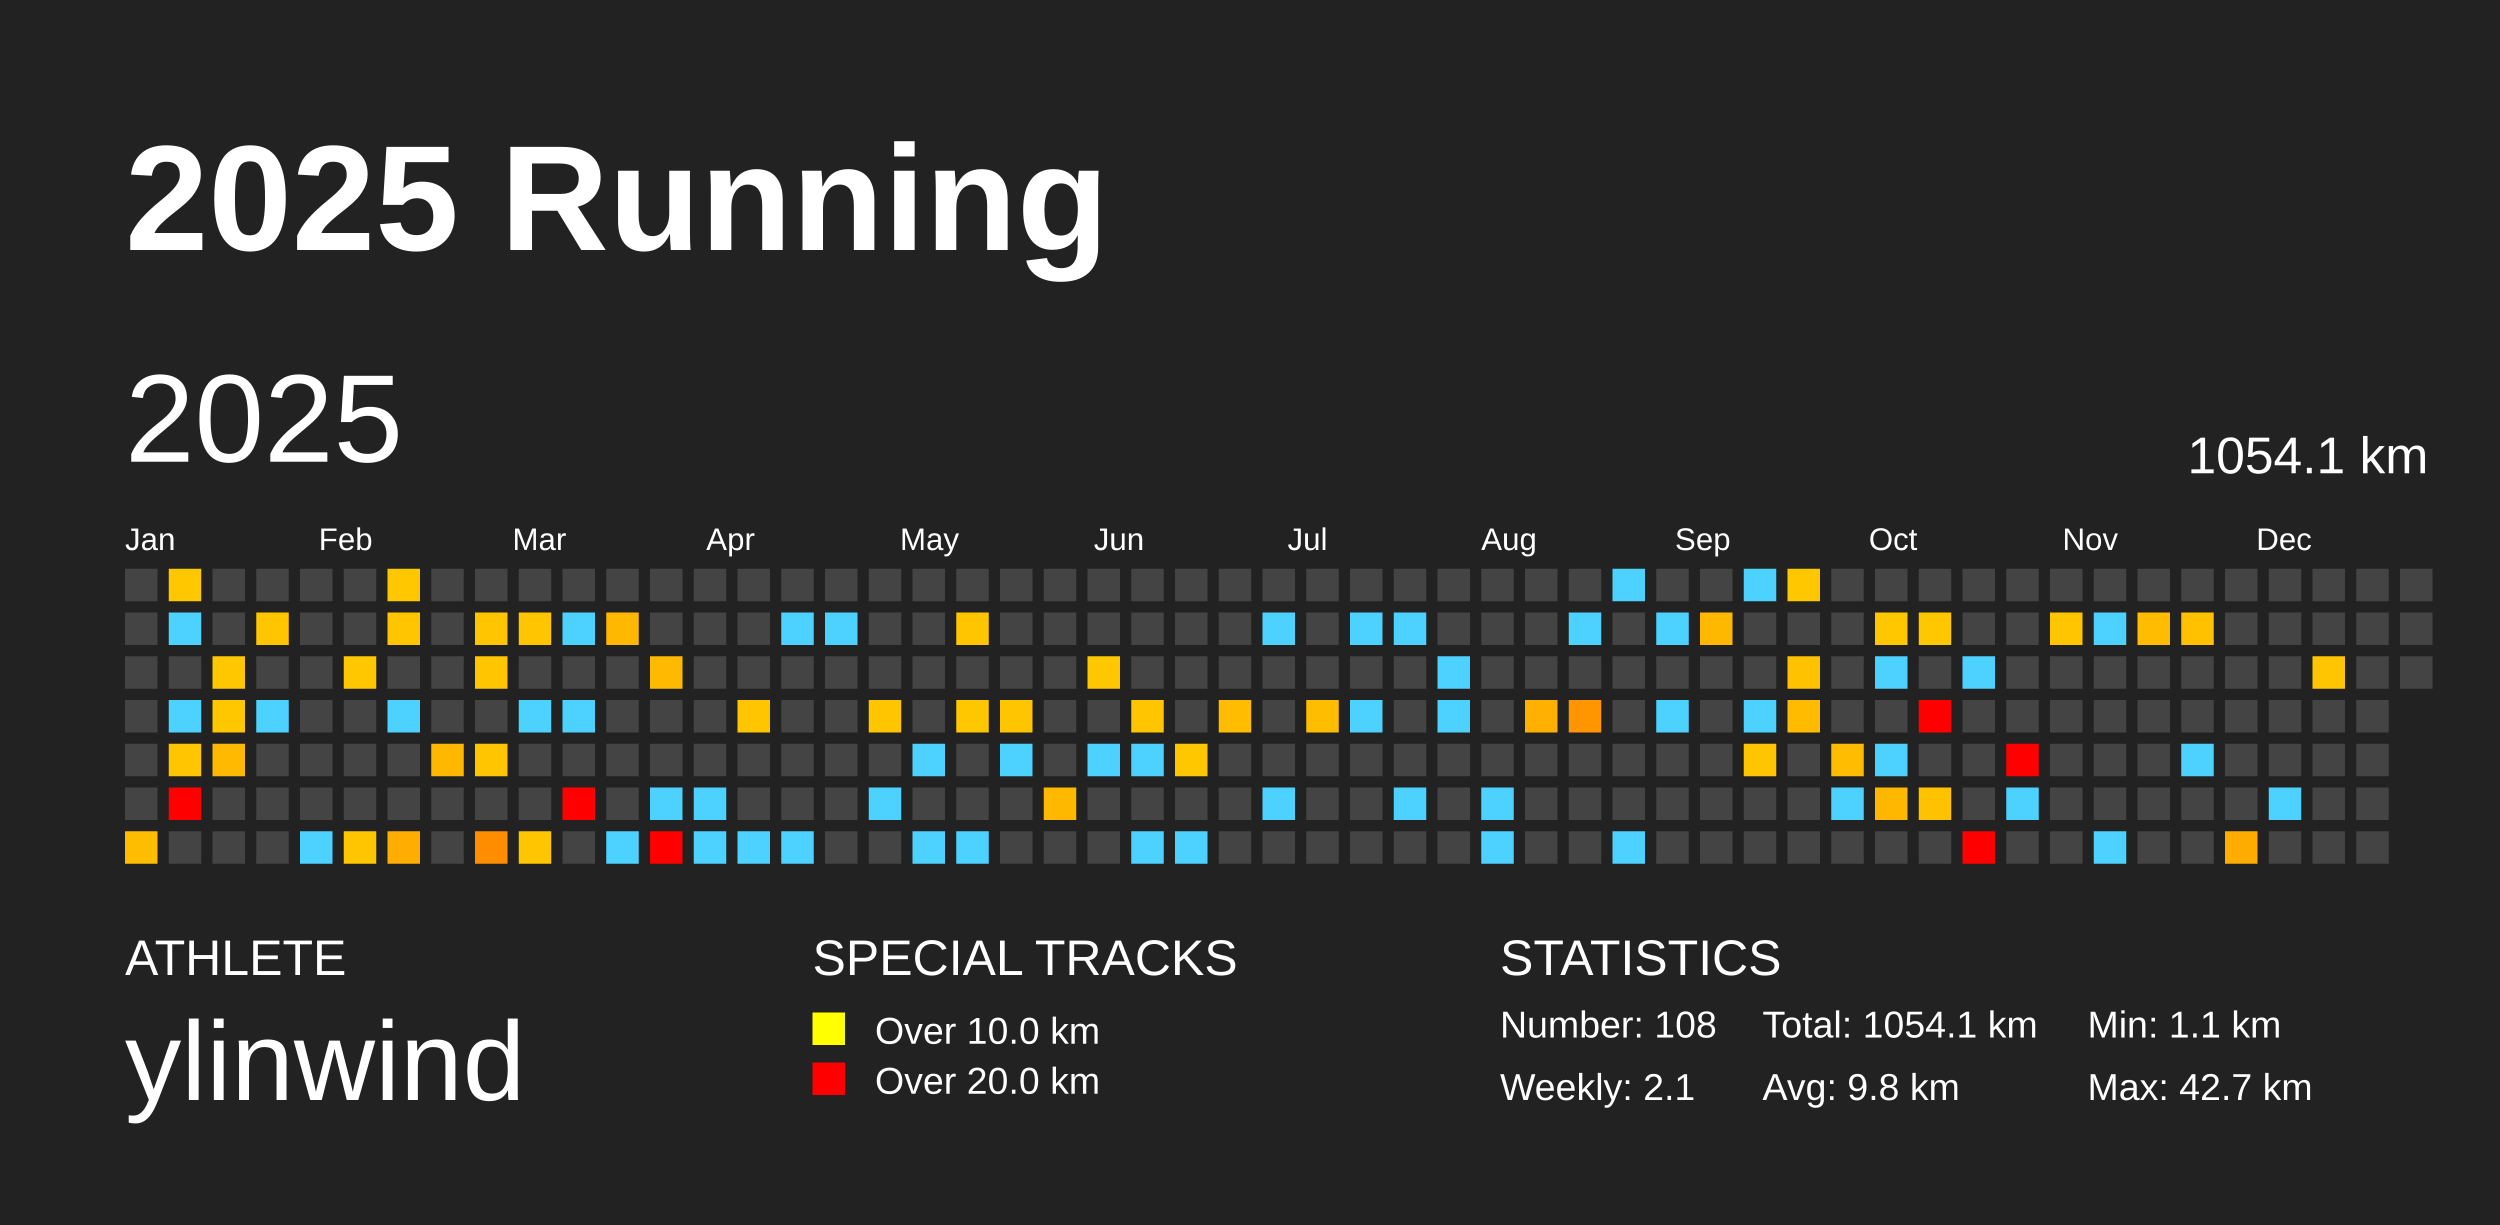
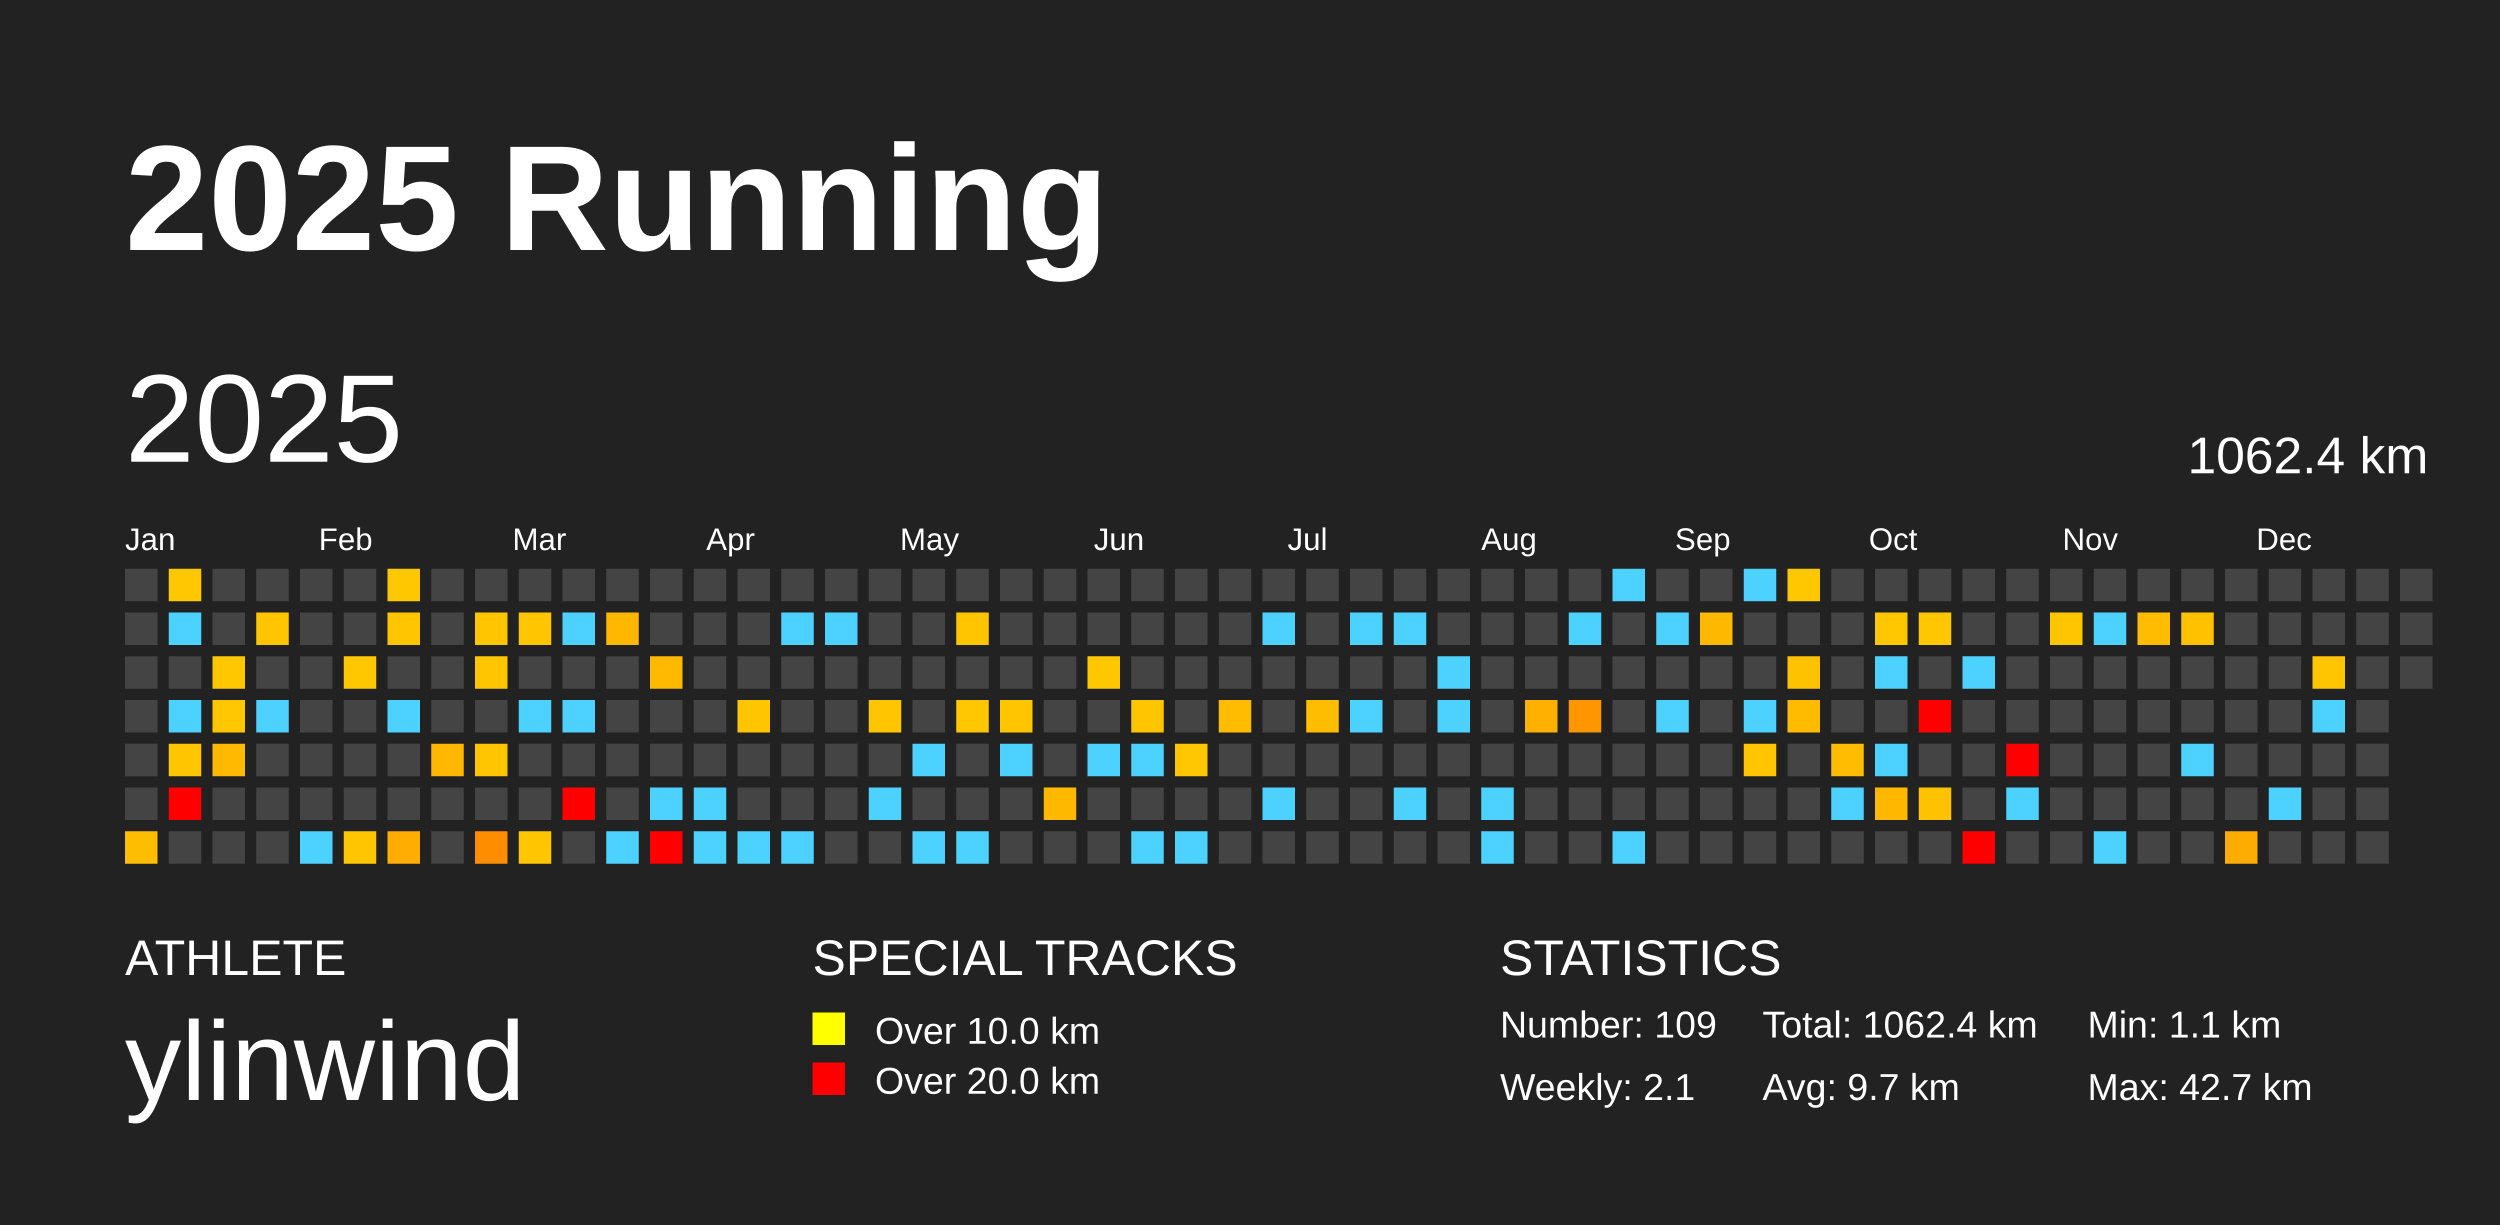
<svg xmlns="http://www.w3.org/2000/svg" baseProfile="full" height="98mm" version="1.1" viewBox="0,0,200,98" width="200mm">
  <defs />
  <rect fill="#222222" height="98" width="200" x="0" y="0" />
  <text fill="#FFFFFF" style="font-size:12px; font-family:Arial; font-weight:bold;" x="10" y="20">2025 Running</text>
  <text fill="#FFFFFF" style="font-size:4px; font-family:Arial" x="10" y="78">ATHLETE</text>
  <text fill="#FFFFFF" style="font-size:9px; font-family:Arial" x="10" y="88">ylinwind</text>
  <text fill="#FFFFFF" style="font-size:4px; font-family:Arial" x="65" y="78">SPECIAL TRACKS</text>
  <rect fill="yellow" height="2.6" width="2.6" x="65" y="81" />
  <text fill="#FFFFFF" style="font-size:3px; font-family:Arial" x="70" y="83.5">Over 10.0 km</text>
  <rect fill="red" height="2.6" width="2.6" x="65" y="85" />
  <text fill="#FFFFFF" style="font-size:3px; font-family:Arial" x="70" y="87.5">Over 20.0 km</text>
  <text fill="#FFFFFF" style="font-size:4px; font-family:Arial" x="120" y="78">STATISTICS</text>
-   <text fill="#FFFFFF" style="font-size:3px; font-family:Arial" x="120" y="83">Number: 108</text>
+   <text fill="#FFFFFF" style="font-size:3px; font-family:Arial" x="120" y="83">Number: 109</text>
  <text fill="#FFFFFF" style="font-size:3px; font-family:Arial" x="120" y="88">Weekly: 2.1</text>
-   <text fill="#FFFFFF" style="font-size:3px; font-family:Arial" x="141" y="83">Total: 1054.1 km</text>
-   <text fill="#FFFFFF" style="font-size:3px; font-family:Arial" x="141" y="88">Avg: 9.8 km</text>
+   <text fill="#FFFFFF" style="font-size:3px; font-family:Arial" x="141" y="83">Total: 1062.4 km</text>
+   <text fill="#FFFFFF" style="font-size:3px; font-family:Arial" x="141" y="88">Avg: 9.7 km</text>
  <text fill="#FFFFFF" style="font-size:3px; font-family:Arial" x="167" y="83">Min: 1.1 km</text>
  <text fill="#FFFFFF" style="font-size:3px; font-family:Arial" x="167" y="88">Max: 42.7 km</text>
  <text dominant-baseline="hanging" fill="#FFFFFF" style="font-size:10.0px; font-family:Arial;" x="10" y="30">2025</text>
-   <text dominant-baseline="hanging" fill="#FFFFFF" style="font-size:4.125px; font-family:Arial;" x="175" y="35">1054.1 km</text>
+   <text dominant-baseline="hanging" fill="#FFFFFF" style="font-size:4.125px; font-family:Arial;" x="175" y="35">1062.4 km</text>
  <text fill="#FFFFFF" style="font-size:2.5px; font-family:Arial" x="10.0" y="44">Jan</text>
  <text fill="#FFFFFF" style="font-size:2.5px; font-family:Arial" x="25.5" y="44">Feb</text>
  <text fill="#FFFFFF" style="font-size:2.5px; font-family:Arial" x="41.0" y="44">Mar</text>
  <text fill="#FFFFFF" style="font-size:2.5px; font-family:Arial" x="56.5" y="44">Apr</text>
  <text fill="#FFFFFF" style="font-size:2.5px; font-family:Arial" x="72.0" y="44">May</text>
  <text fill="#FFFFFF" style="font-size:2.5px; font-family:Arial" x="87.5" y="44">Jun</text>
  <text fill="#FFFFFF" style="font-size:2.5px; font-family:Arial" x="103.0" y="44">Jul</text>
  <text fill="#FFFFFF" style="font-size:2.5px; font-family:Arial" x="118.5" y="44">Aug</text>
  <text fill="#FFFFFF" style="font-size:2.5px; font-family:Arial" x="134.0" y="44">Sep</text>
  <text fill="#FFFFFF" style="font-size:2.5px; font-family:Arial" x="149.5" y="44">Oct</text>
  <text fill="#FFFFFF" style="font-size:2.5px; font-family:Arial" x="165.0" y="44">Nov</text>
  <text fill="#FFFFFF" style="font-size:2.5px; font-family:Arial" x="180.5" y="44">Dec</text>
  <rect fill="#444444" height="2.6" width="2.6" x="10.0" y="45.5" />
  <rect fill="#444444" height="2.6" width="2.6" x="10.0" y="49.0" />
  <rect fill="#444444" height="2.6" width="2.6" x="10.0" y="52.5" />
  <rect fill="#444444" height="2.6" width="2.6" x="10.0" y="56.0" />
  <rect fill="#444444" height="2.6" width="2.6" x="10.0" y="59.5" />
  <rect fill="#444444" height="2.6" width="2.6" x="10.0" y="63.0" />
  <rect fill="#ffbd00" height="2.6" width="2.6" x="10.0" y="66.5" />
  <rect fill="#ffc700" height="2.6" width="2.6" x="13.5" y="45.5" />
  <rect fill="#4dd2ff" height="2.6" width="2.6" x="13.5" y="49.0" />
  <rect fill="#444444" height="2.6" width="2.6" x="13.5" y="52.5" />
  <rect fill="#4dd2ff" height="2.6" width="2.6" x="13.5" y="56.0" />
  <rect fill="#ffc600" height="2.6" width="2.6" x="13.5" y="59.5" />
  <rect fill="red" height="2.6" width="2.6" x="13.5" y="63.0" />
  <rect fill="#444444" height="2.6" width="2.6" x="13.5" y="66.5" />
  <rect fill="#444444" height="2.6" width="2.6" x="17.0" y="45.5" />
  <rect fill="#444444" height="2.6" width="2.6" x="17.0" y="49.0" />
  <rect fill="#ffc700" height="2.6" width="2.6" x="17.0" y="52.5" />
  <rect fill="#ffc700" height="2.6" width="2.6" x="17.0" y="56.0" />
  <rect fill="#ffba00" height="2.6" width="2.6" x="17.0" y="59.5" />
  <rect fill="#444444" height="2.6" width="2.6" x="17.0" y="63.0" />
  <rect fill="#444444" height="2.6" width="2.6" x="17.0" y="66.5" />
  <rect fill="#444444" height="2.6" width="2.6" x="20.5" y="45.5" />
  <rect fill="#ffc600" height="2.6" width="2.6" x="20.5" y="49.0" />
  <rect fill="#444444" height="2.6" width="2.6" x="20.5" y="52.5" />
  <rect fill="#4dd2ff" height="2.6" width="2.6" x="20.5" y="56.0" />
  <rect fill="#444444" height="2.6" width="2.6" x="20.5" y="59.5" />
  <rect fill="#444444" height="2.6" width="2.6" x="20.5" y="63.0" />
  <rect fill="#444444" height="2.6" width="2.6" x="20.5" y="66.5" />
  <rect fill="#444444" height="2.6" width="2.6" x="24.0" y="45.5" />
  <rect fill="#444444" height="2.6" width="2.6" x="24.0" y="49.0" />
  <rect fill="#444444" height="2.6" width="2.6" x="24.0" y="52.5" />
  <rect fill="#444444" height="2.6" width="2.6" x="24.0" y="56.0" />
  <rect fill="#444444" height="2.6" width="2.6" x="24.0" y="59.5" />
  <rect fill="#444444" height="2.6" width="2.6" x="24.0" y="63.0" />
  <rect fill="#4dd2ff" height="2.6" width="2.6" x="24.0" y="66.5" />
  <rect fill="#444444" height="2.6" width="2.6" x="27.5" y="45.5" />
  <rect fill="#444444" height="2.6" width="2.6" x="27.5" y="49.0" />
  <rect fill="#ffc700" height="2.6" width="2.6" x="27.5" y="52.5" />
  <rect fill="#444444" height="2.6" width="2.6" x="27.5" y="56.0" />
  <rect fill="#444444" height="2.6" width="2.6" x="27.5" y="59.5" />
  <rect fill="#444444" height="2.6" width="2.6" x="27.5" y="63.0" />
  <rect fill="#ffc600" height="2.6" width="2.6" x="27.5" y="66.5" />
  <rect fill="#ffc700" height="2.6" width="2.6" x="31.0" y="45.5" />
  <rect fill="#ffc600" height="2.6" width="2.6" x="31.0" y="49.0" />
  <rect fill="#444444" height="2.6" width="2.6" x="31.0" y="52.5" />
  <rect fill="#4dd2ff" height="2.6" width="2.6" x="31.0" y="56.0" />
  <rect fill="#444444" height="2.6" width="2.6" x="31.0" y="59.5" />
  <rect fill="#444444" height="2.6" width="2.6" x="31.0" y="63.0" />
  <rect fill="#ffad00" height="2.6" width="2.6" x="31.0" y="66.5" />
  <rect fill="#444444" height="2.6" width="2.6" x="34.5" y="45.5" />
  <rect fill="#444444" height="2.6" width="2.6" x="34.5" y="49.0" />
  <rect fill="#444444" height="2.6" width="2.6" x="34.5" y="52.5" />
  <rect fill="#444444" height="2.6" width="2.6" x="34.5" y="56.0" />
  <rect fill="#ffb700" height="2.6" width="2.6" x="34.5" y="59.5" />
  <rect fill="#444444" height="2.6" width="2.6" x="34.5" y="63.0" />
  <rect fill="#444444" height="2.6" width="2.6" x="34.5" y="66.5" />
  <rect fill="#444444" height="2.6" width="2.6" x="38.0" y="45.5" />
  <rect fill="#ffc500" height="2.6" width="2.6" x="38.0" y="49.0" />
  <rect fill="#ffc600" height="2.6" width="2.6" x="38.0" y="52.5" />
  <rect fill="#444444" height="2.6" width="2.6" x="38.0" y="56.0" />
  <rect fill="#ffc600" height="2.6" width="2.6" x="38.0" y="59.5" />
  <rect fill="#444444" height="2.6" width="2.6" x="38.0" y="63.0" />
  <rect fill="#ff8d00" height="2.6" width="2.6" x="38.0" y="66.5" />
  <rect fill="#444444" height="2.6" width="2.6" x="41.5" y="45.5" />
  <rect fill="#ffc600" height="2.6" width="2.6" x="41.5" y="49.0" />
  <rect fill="#444444" height="2.6" width="2.6" x="41.5" y="52.5" />
  <rect fill="#4dd2ff" height="2.6" width="2.6" x="41.5" y="56.0" />
  <rect fill="#444444" height="2.6" width="2.6" x="41.5" y="59.5" />
  <rect fill="#444444" height="2.6" width="2.6" x="41.5" y="63.0" />
  <rect fill="#ffc600" height="2.6" width="2.6" x="41.5" y="66.5" />
  <rect fill="#444444" height="2.6" width="2.6" x="45.0" y="45.5" />
  <rect fill="#4dd2ff" height="2.6" width="2.6" x="45.0" y="49.0" />
  <rect fill="#444444" height="2.6" width="2.6" x="45.0" y="52.5" />
  <rect fill="#4dd2ff" height="2.6" width="2.6" x="45.0" y="56.0" />
  <rect fill="#444444" height="2.6" width="2.6" x="45.0" y="59.5" />
  <rect fill="red" height="2.6" width="2.6" x="45.0" y="63.0" />
  <rect fill="#444444" height="2.6" width="2.6" x="45.0" y="66.5" />
  <rect fill="#444444" height="2.6" width="2.6" x="48.5" y="45.5" />
  <rect fill="#ffb700" height="2.6" width="2.6" x="48.5" y="49.0" />
  <rect fill="#444444" height="2.6" width="2.6" x="48.5" y="52.5" />
  <rect fill="#444444" height="2.6" width="2.6" x="48.5" y="56.0" />
  <rect fill="#444444" height="2.6" width="2.6" x="48.5" y="59.5" />
  <rect fill="#444444" height="2.6" width="2.6" x="48.5" y="63.0" />
  <rect fill="#4dd2ff" height="2.6" width="2.6" x="48.5" y="66.5" />
  <rect fill="#444444" height="2.6" width="2.6" x="52.0" y="45.5" />
  <rect fill="#444444" height="2.6" width="2.6" x="52.0" y="49.0" />
  <rect fill="#ffb900" height="2.6" width="2.6" x="52.0" y="52.5" />
  <rect fill="#444444" height="2.6" width="2.6" x="52.0" y="56.0" />
  <rect fill="#444444" height="2.6" width="2.6" x="52.0" y="59.5" />
  <rect fill="#4dd2ff" height="2.6" width="2.6" x="52.0" y="63.0" />
  <rect fill="red" height="2.6" width="2.6" x="52.0" y="66.5" />
  <rect fill="#444444" height="2.6" width="2.6" x="55.5" y="45.5" />
  <rect fill="#444444" height="2.6" width="2.6" x="55.5" y="49.0" />
  <rect fill="#444444" height="2.6" width="2.6" x="55.5" y="52.5" />
  <rect fill="#444444" height="2.6" width="2.6" x="55.5" y="56.0" />
  <rect fill="#444444" height="2.6" width="2.6" x="55.5" y="59.5" />
  <rect fill="#4dd2ff" height="2.6" width="2.6" x="55.5" y="63.0" />
  <rect fill="#4dd2ff" height="2.6" width="2.6" x="55.5" y="66.5" />
  <rect fill="#444444" height="2.6" width="2.6" x="59.0" y="45.5" />
  <rect fill="#444444" height="2.6" width="2.6" x="59.0" y="49.0" />
  <rect fill="#444444" height="2.6" width="2.6" x="59.0" y="52.5" />
  <rect fill="#ffc600" height="2.6" width="2.6" x="59.0" y="56.0" />
  <rect fill="#444444" height="2.6" width="2.6" x="59.0" y="59.5" />
  <rect fill="#444444" height="2.6" width="2.6" x="59.0" y="63.0" />
  <rect fill="#4dd2ff" height="2.6" width="2.6" x="59.0" y="66.5" />
  <rect fill="#444444" height="2.6" width="2.6" x="62.5" y="45.5" />
  <rect fill="#4dd2ff" height="2.6" width="2.6" x="62.5" y="49.0" />
  <rect fill="#444444" height="2.6" width="2.6" x="62.5" y="52.5" />
  <rect fill="#444444" height="2.6" width="2.6" x="62.5" y="56.0" />
  <rect fill="#444444" height="2.6" width="2.6" x="62.5" y="59.5" />
  <rect fill="#444444" height="2.6" width="2.6" x="62.5" y="63.0" />
  <rect fill="#4dd2ff" height="2.6" width="2.6" x="62.5" y="66.5" />
  <rect fill="#444444" height="2.6" width="2.6" x="66.0" y="45.5" />
  <rect fill="#4dd2ff" height="2.6" width="2.6" x="66.0" y="49.0" />
  <rect fill="#444444" height="2.6" width="2.6" x="66.0" y="52.5" />
  <rect fill="#444444" height="2.6" width="2.6" x="66.0" y="56.0" />
  <rect fill="#444444" height="2.6" width="2.6" x="66.0" y="59.5" />
  <rect fill="#444444" height="2.6" width="2.6" x="66.0" y="63.0" />
  <rect fill="#444444" height="2.6" width="2.6" x="66.0" y="66.5" />
  <rect fill="#444444" height="2.6" width="2.6" x="69.5" y="45.5" />
  <rect fill="#444444" height="2.6" width="2.6" x="69.5" y="49.0" />
  <rect fill="#444444" height="2.6" width="2.6" x="69.5" y="52.5" />
  <rect fill="#ffc600" height="2.6" width="2.6" x="69.5" y="56.0" />
  <rect fill="#444444" height="2.6" width="2.6" x="69.5" y="59.5" />
  <rect fill="#4dd2ff" height="2.6" width="2.6" x="69.5" y="63.0" />
  <rect fill="#444444" height="2.6" width="2.6" x="69.5" y="66.5" />
  <rect fill="#444444" height="2.6" width="2.6" x="73.0" y="45.5" />
  <rect fill="#444444" height="2.6" width="2.6" x="73.0" y="49.0" />
  <rect fill="#444444" height="2.6" width="2.6" x="73.0" y="52.5" />
  <rect fill="#444444" height="2.6" width="2.6" x="73.0" y="56.0" />
  <rect fill="#4dd2ff" height="2.6" width="2.6" x="73.0" y="59.5" />
  <rect fill="#444444" height="2.6" width="2.6" x="73.0" y="63.0" />
  <rect fill="#4dd2ff" height="2.6" width="2.6" x="73.0" y="66.5" />
  <rect fill="#444444" height="2.6" width="2.6" x="76.5" y="45.5" />
  <rect fill="#ffc600" height="2.6" width="2.6" x="76.5" y="49.0" />
  <rect fill="#444444" height="2.6" width="2.6" x="76.5" y="52.5" />
  <rect fill="#ffc700" height="2.6" width="2.6" x="76.5" y="56.0" />
  <rect fill="#444444" height="2.6" width="2.6" x="76.5" y="59.5" />
  <rect fill="#444444" height="2.6" width="2.6" x="76.5" y="63.0" />
  <rect fill="#4dd2ff" height="2.6" width="2.6" x="76.5" y="66.5" />
  <rect fill="#444444" height="2.6" width="2.6" x="80.0" y="45.5" />
  <rect fill="#444444" height="2.6" width="2.6" x="80.0" y="49.0" />
  <rect fill="#444444" height="2.6" width="2.6" x="80.0" y="52.5" />
  <rect fill="#ffc600" height="2.6" width="2.6" x="80.0" y="56.0" />
  <rect fill="#4dd2ff" height="2.6" width="2.6" x="80.0" y="59.5" />
  <rect fill="#444444" height="2.6" width="2.6" x="80.0" y="63.0" />
  <rect fill="#444444" height="2.6" width="2.6" x="80.0" y="66.5" />
  <rect fill="#444444" height="2.6" width="2.6" x="83.5" y="45.5" />
  <rect fill="#444444" height="2.6" width="2.6" x="83.5" y="49.0" />
  <rect fill="#444444" height="2.6" width="2.6" x="83.5" y="52.5" />
  <rect fill="#444444" height="2.6" width="2.6" x="83.5" y="56.0" />
  <rect fill="#444444" height="2.6" width="2.6" x="83.5" y="59.5" />
  <rect fill="#ffb800" height="2.6" width="2.6" x="83.5" y="63.0" />
  <rect fill="#444444" height="2.6" width="2.6" x="83.5" y="66.5" />
  <rect fill="#444444" height="2.6" width="2.6" x="87.0" y="45.5" />
  <rect fill="#444444" height="2.6" width="2.6" x="87.0" y="49.0" />
  <rect fill="#ffc700" height="2.6" width="2.6" x="87.0" y="52.5" />
  <rect fill="#444444" height="2.6" width="2.6" x="87.0" y="56.0" />
  <rect fill="#4dd2ff" height="2.6" width="2.6" x="87.0" y="59.5" />
  <rect fill="#444444" height="2.6" width="2.6" x="87.0" y="63.0" />
  <rect fill="#444444" height="2.6" width="2.6" x="87.0" y="66.5" />
  <rect fill="#444444" height="2.6" width="2.6" x="90.5" y="45.5" />
  <rect fill="#444444" height="2.6" width="2.6" x="90.5" y="49.0" />
  <rect fill="#444444" height="2.6" width="2.6" x="90.5" y="52.5" />
  <rect fill="#ffc600" height="2.6" width="2.6" x="90.5" y="56.0" />
  <rect fill="#4dd2ff" height="2.6" width="2.6" x="90.5" y="59.5" />
  <rect fill="#444444" height="2.6" width="2.6" x="90.5" y="63.0" />
  <rect fill="#4dd2ff" height="2.6" width="2.6" x="90.5" y="66.5" />
  <rect fill="#444444" height="2.6" width="2.6" x="94.0" y="45.5" />
  <rect fill="#444444" height="2.6" width="2.6" x="94.0" y="49.0" />
  <rect fill="#444444" height="2.6" width="2.6" x="94.0" y="52.5" />
  <rect fill="#444444" height="2.6" width="2.6" x="94.0" y="56.0" />
  <rect fill="#ffc700" height="2.6" width="2.6" x="94.0" y="59.5" />
  <rect fill="#444444" height="2.6" width="2.6" x="94.0" y="63.0" />
  <rect fill="#4dd2ff" height="2.6" width="2.6" x="94.0" y="66.5" />
  <rect fill="#444444" height="2.6" width="2.6" x="97.5" y="45.5" />
  <rect fill="#444444" height="2.6" width="2.6" x="97.5" y="49.0" />
  <rect fill="#444444" height="2.6" width="2.6" x="97.5" y="52.5" />
  <rect fill="#ffbc00" height="2.6" width="2.6" x="97.5" y="56.0" />
  <rect fill="#444444" height="2.6" width="2.6" x="97.5" y="59.5" />
  <rect fill="#444444" height="2.6" width="2.6" x="97.5" y="63.0" />
  <rect fill="#444444" height="2.6" width="2.6" x="97.5" y="66.5" />
  <rect fill="#444444" height="2.6" width="2.6" x="101.0" y="45.5" />
  <rect fill="#4dd2ff" height="2.6" width="2.6" x="101.0" y="49.0" />
  <rect fill="#444444" height="2.6" width="2.6" x="101.0" y="52.5" />
  <rect fill="#444444" height="2.6" width="2.6" x="101.0" y="56.0" />
  <rect fill="#444444" height="2.6" width="2.6" x="101.0" y="59.5" />
  <rect fill="#4dd2ff" height="2.6" width="2.6" x="101.0" y="63.0" />
  <rect fill="#444444" height="2.6" width="2.6" x="101.0" y="66.5" />
  <rect fill="#444444" height="2.6" width="2.6" x="104.5" y="45.5" />
  <rect fill="#444444" height="2.6" width="2.6" x="104.5" y="49.0" />
  <rect fill="#444444" height="2.6" width="2.6" x="104.5" y="52.5" />
  <rect fill="#ffbd00" height="2.6" width="2.6" x="104.5" y="56.0" />
  <rect fill="#444444" height="2.6" width="2.6" x="104.5" y="59.5" />
  <rect fill="#444444" height="2.6" width="2.6" x="104.5" y="63.0" />
  <rect fill="#444444" height="2.6" width="2.6" x="104.5" y="66.5" />
  <rect fill="#444444" height="2.6" width="2.6" x="108.0" y="45.5" />
  <rect fill="#4dd2ff" height="2.6" width="2.6" x="108.0" y="49.0" />
  <rect fill="#444444" height="2.6" width="2.6" x="108.0" y="52.5" />
  <rect fill="#4dd2ff" height="2.6" width="2.6" x="108.0" y="56.0" />
  <rect fill="#444444" height="2.6" width="2.6" x="108.0" y="59.5" />
  <rect fill="#444444" height="2.6" width="2.6" x="108.0" y="63.0" />
  <rect fill="#444444" height="2.6" width="2.6" x="108.0" y="66.5" />
  <rect fill="#444444" height="2.6" width="2.6" x="111.5" y="45.5" />
  <rect fill="#4dd2ff" height="2.6" width="2.6" x="111.5" y="49.0" />
  <rect fill="#444444" height="2.6" width="2.6" x="111.5" y="52.5" />
  <rect fill="#444444" height="2.6" width="2.6" x="111.5" y="56.0" />
  <rect fill="#444444" height="2.6" width="2.6" x="111.5" y="59.5" />
  <rect fill="#4dd2ff" height="2.6" width="2.6" x="111.5" y="63.0" />
  <rect fill="#444444" height="2.6" width="2.6" x="111.5" y="66.5" />
  <rect fill="#444444" height="2.6" width="2.6" x="115.0" y="45.5" />
  <rect fill="#444444" height="2.6" width="2.6" x="115.0" y="49.0" />
  <rect fill="#4dd2ff" height="2.6" width="2.6" x="115.0" y="52.5" />
  <rect fill="#4dd2ff" height="2.6" width="2.6" x="115.0" y="56.0" />
  <rect fill="#444444" height="2.6" width="2.6" x="115.0" y="59.5" />
  <rect fill="#444444" height="2.6" width="2.6" x="115.0" y="63.0" />
  <rect fill="#444444" height="2.6" width="2.6" x="115.0" y="66.5" />
  <rect fill="#444444" height="2.6" width="2.6" x="118.5" y="45.5" />
  <rect fill="#444444" height="2.6" width="2.6" x="118.5" y="49.0" />
  <rect fill="#444444" height="2.6" width="2.6" x="118.5" y="52.5" />
  <rect fill="#444444" height="2.6" width="2.6" x="118.5" y="56.0" />
  <rect fill="#444444" height="2.6" width="2.6" x="118.5" y="59.5" />
  <rect fill="#4dd2ff" height="2.6" width="2.6" x="118.5" y="63.0" />
  <rect fill="#4dd2ff" height="2.6" width="2.6" x="118.5" y="66.5" />
  <rect fill="#444444" height="2.6" width="2.6" x="122.0" y="45.5" />
  <rect fill="#444444" height="2.6" width="2.6" x="122.0" y="49.0" />
  <rect fill="#444444" height="2.6" width="2.6" x="122.0" y="52.5" />
  <rect fill="#ffb000" height="2.6" width="2.6" x="122.0" y="56.0" />
  <rect fill="#444444" height="2.6" width="2.6" x="122.0" y="59.5" />
  <rect fill="#444444" height="2.6" width="2.6" x="122.0" y="63.0" />
  <rect fill="#444444" height="2.6" width="2.6" x="122.0" y="66.5" />
  <rect fill="#444444" height="2.6" width="2.6" x="125.5" y="45.5" />
  <rect fill="#4dd2ff" height="2.6" width="2.6" x="125.5" y="49.0" />
  <rect fill="#444444" height="2.6" width="2.6" x="125.5" y="52.5" />
  <rect fill="#ff9600" height="2.6" width="2.6" x="125.5" y="56.0" />
  <rect fill="#444444" height="2.6" width="2.6" x="125.5" y="59.5" />
  <rect fill="#444444" height="2.6" width="2.6" x="125.5" y="63.0" />
  <rect fill="#444444" height="2.6" width="2.6" x="125.5" y="66.5" />
  <rect fill="#4dd2ff" height="2.6" width="2.6" x="129.0" y="45.5" />
  <rect fill="#444444" height="2.6" width="2.6" x="129.0" y="49.0" />
  <rect fill="#444444" height="2.6" width="2.6" x="129.0" y="52.5" />
  <rect fill="#444444" height="2.6" width="2.6" x="129.0" y="56.0" />
  <rect fill="#444444" height="2.6" width="2.6" x="129.0" y="59.5" />
  <rect fill="#444444" height="2.6" width="2.6" x="129.0" y="63.0" />
  <rect fill="#4dd2ff" height="2.6" width="2.6" x="129.0" y="66.5" />
  <rect fill="#444444" height="2.6" width="2.6" x="132.5" y="45.5" />
  <rect fill="#4dd2ff" height="2.6" width="2.6" x="132.5" y="49.0" />
  <rect fill="#444444" height="2.6" width="2.6" x="132.5" y="52.5" />
  <rect fill="#4dd2ff" height="2.6" width="2.6" x="132.5" y="56.0" />
  <rect fill="#444444" height="2.6" width="2.6" x="132.5" y="59.5" />
  <rect fill="#444444" height="2.6" width="2.6" x="132.5" y="63.0" />
  <rect fill="#444444" height="2.6" width="2.6" x="132.5" y="66.5" />
  <rect fill="#444444" height="2.6" width="2.6" x="136.0" y="45.5" />
  <rect fill="#ffb800" height="2.6" width="2.6" x="136.0" y="49.0" />
  <rect fill="#444444" height="2.6" width="2.6" x="136.0" y="52.5" />
  <rect fill="#444444" height="2.6" width="2.6" x="136.0" y="56.0" />
  <rect fill="#444444" height="2.6" width="2.6" x="136.0" y="59.5" />
  <rect fill="#444444" height="2.6" width="2.6" x="136.0" y="63.0" />
  <rect fill="#444444" height="2.6" width="2.6" x="136.0" y="66.5" />
  <rect fill="#4dd2ff" height="2.6" width="2.6" x="139.5" y="45.5" />
  <rect fill="#444444" height="2.6" width="2.6" x="139.5" y="49.0" />
  <rect fill="#444444" height="2.6" width="2.6" x="139.5" y="52.5" />
  <rect fill="#4dd2ff" height="2.6" width="2.6" x="139.5" y="56.0" />
  <rect fill="#ffc600" height="2.6" width="2.6" x="139.5" y="59.5" />
  <rect fill="#444444" height="2.6" width="2.6" x="139.5" y="63.0" />
  <rect fill="#444444" height="2.6" width="2.6" x="139.5" y="66.5" />
  <rect fill="#ffc700" height="2.6" width="2.6" x="143.0" y="45.5" />
  <rect fill="#444444" height="2.6" width="2.6" x="143.0" y="49.0" />
  <rect fill="#ffc200" height="2.6" width="2.6" x="143.0" y="52.5" />
  <rect fill="#ffbb00" height="2.6" width="2.6" x="143.0" y="56.0" />
  <rect fill="#444444" height="2.6" width="2.6" x="143.0" y="59.5" />
  <rect fill="#444444" height="2.6" width="2.6" x="143.0" y="63.0" />
  <rect fill="#444444" height="2.6" width="2.6" x="143.0" y="66.5" />
  <rect fill="#444444" height="2.6" width="2.6" x="146.5" y="45.5" />
  <rect fill="#444444" height="2.6" width="2.6" x="146.5" y="49.0" />
  <rect fill="#444444" height="2.6" width="2.6" x="146.5" y="52.5" />
  <rect fill="#444444" height="2.6" width="2.6" x="146.5" y="56.0" />
  <rect fill="#ffbc00" height="2.6" width="2.6" x="146.5" y="59.5" />
  <rect fill="#4dd2ff" height="2.6" width="2.6" x="146.5" y="63.0" />
  <rect fill="#444444" height="2.6" width="2.6" x="146.5" y="66.5" />
  <rect fill="#444444" height="2.6" width="2.6" x="150.0" y="45.5" />
  <rect fill="#ffc700" height="2.6" width="2.6" x="150.0" y="49.0" />
  <rect fill="#4dd2ff" height="2.6" width="2.6" x="150.0" y="52.5" />
  <rect fill="#444444" height="2.6" width="2.6" x="150.0" y="56.0" />
  <rect fill="#4dd2ff" height="2.6" width="2.6" x="150.0" y="59.5" />
  <rect fill="#ffb700" height="2.6" width="2.6" x="150.0" y="63.0" />
  <rect fill="#444444" height="2.6" width="2.6" x="150.0" y="66.5" />
  <rect fill="#444444" height="2.6" width="2.6" x="153.5" y="45.5" />
  <rect fill="#ffc700" height="2.6" width="2.6" x="153.5" y="49.0" />
  <rect fill="#444444" height="2.6" width="2.6" x="153.5" y="52.5" />
  <rect fill="red" height="2.6" width="2.6" x="153.5" y="56.0" />
  <rect fill="#444444" height="2.6" width="2.6" x="153.5" y="59.5" />
  <rect fill="#ffc200" height="2.6" width="2.6" x="153.5" y="63.0" />
  <rect fill="#444444" height="2.6" width="2.6" x="153.5" y="66.5" />
  <rect fill="#444444" height="2.6" width="2.6" x="157.0" y="45.5" />
  <rect fill="#444444" height="2.6" width="2.6" x="157.0" y="49.0" />
  <rect fill="#4dd2ff" height="2.6" width="2.6" x="157.0" y="52.5" />
  <rect fill="#444444" height="2.6" width="2.6" x="157.0" y="56.0" />
  <rect fill="#444444" height="2.6" width="2.6" x="157.0" y="59.5" />
  <rect fill="#444444" height="2.6" width="2.6" x="157.0" y="63.0" />
  <rect fill="red" height="2.6" width="2.6" x="157.0" y="66.5" />
  <rect fill="#444444" height="2.6" width="2.6" x="160.5" y="45.5" />
  <rect fill="#444444" height="2.6" width="2.6" x="160.5" y="49.0" />
  <rect fill="#444444" height="2.6" width="2.6" x="160.5" y="52.5" />
  <rect fill="#444444" height="2.6" width="2.6" x="160.5" y="56.0" />
  <rect fill="red" height="2.6" width="2.6" x="160.5" y="59.5" />
  <rect fill="#4dd2ff" height="2.6" width="2.6" x="160.5" y="63.0" />
  <rect fill="#444444" height="2.6" width="2.6" x="160.5" y="66.5" />
  <rect fill="#444444" height="2.6" width="2.6" x="164.0" y="45.5" />
  <rect fill="#ffc600" height="2.6" width="2.6" x="164.0" y="49.0" />
  <rect fill="#444444" height="2.6" width="2.6" x="164.0" y="52.5" />
  <rect fill="#444444" height="2.6" width="2.6" x="164.0" y="56.0" />
  <rect fill="#444444" height="2.6" width="2.6" x="164.0" y="59.5" />
  <rect fill="#444444" height="2.6" width="2.6" x="164.0" y="63.0" />
  <rect fill="#444444" height="2.6" width="2.6" x="164.0" y="66.5" />
  <rect fill="#444444" height="2.6" width="2.6" x="167.5" y="45.5" />
  <rect fill="#4dd2ff" height="2.6" width="2.6" x="167.5" y="49.0" />
  <rect fill="#444444" height="2.6" width="2.6" x="167.5" y="52.5" />
  <rect fill="#444444" height="2.6" width="2.6" x="167.5" y="56.0" />
  <rect fill="#444444" height="2.6" width="2.6" x="167.5" y="59.5" />
  <rect fill="#444444" height="2.6" width="2.6" x="167.5" y="63.0" />
  <rect fill="#4dd2ff" height="2.6" width="2.6" x="167.5" y="66.5" />
  <rect fill="#444444" height="2.6" width="2.6" x="171.0" y="45.5" />
  <rect fill="#ffbc00" height="2.6" width="2.6" x="171.0" y="49.0" />
  <rect fill="#444444" height="2.6" width="2.6" x="171.0" y="52.5" />
  <rect fill="#444444" height="2.6" width="2.6" x="171.0" y="56.0" />
  <rect fill="#444444" height="2.6" width="2.6" x="171.0" y="59.5" />
  <rect fill="#444444" height="2.6" width="2.6" x="171.0" y="63.0" />
  <rect fill="#444444" height="2.6" width="2.6" x="171.0" y="66.5" />
  <rect fill="#444444" height="2.6" width="2.6" x="174.5" y="45.5" />
  <rect fill="#ffc100" height="2.6" width="2.6" x="174.5" y="49.0" />
  <rect fill="#444444" height="2.6" width="2.6" x="174.5" y="52.5" />
  <rect fill="#444444" height="2.6" width="2.6" x="174.5" y="56.0" />
  <rect fill="#4dd2ff" height="2.6" width="2.6" x="174.5" y="59.5" />
  <rect fill="#444444" height="2.6" width="2.6" x="174.5" y="63.0" />
  <rect fill="#444444" height="2.6" width="2.6" x="174.5" y="66.5" />
  <rect fill="#444444" height="2.6" width="2.6" x="178.0" y="45.5" />
  <rect fill="#444444" height="2.6" width="2.6" x="178.0" y="49.0" />
  <rect fill="#444444" height="2.6" width="2.6" x="178.0" y="52.5" />
  <rect fill="#444444" height="2.6" width="2.6" x="178.0" y="56.0" />
  <rect fill="#444444" height="2.6" width="2.6" x="178.0" y="59.5" />
  <rect fill="#444444" height="2.6" width="2.6" x="178.0" y="63.0" />
  <rect fill="#ffac00" height="2.6" width="2.6" x="178.0" y="66.5" />
  <rect fill="#444444" height="2.6" width="2.6" x="181.5" y="45.5" />
  <rect fill="#444444" height="2.6" width="2.6" x="181.5" y="49.0" />
  <rect fill="#444444" height="2.6" width="2.6" x="181.5" y="52.5" />
  <rect fill="#444444" height="2.6" width="2.6" x="181.5" y="56.0" />
  <rect fill="#444444" height="2.6" width="2.6" x="181.5" y="59.5" />
  <rect fill="#4dd2ff" height="2.6" width="2.6" x="181.5" y="63.0" />
  <rect fill="#444444" height="2.6" width="2.6" x="181.5" y="66.5" />
  <rect fill="#444444" height="2.6" width="2.6" x="185.0" y="45.5" />
  <rect fill="#444444" height="2.6" width="2.6" x="185.0" y="49.0" />
  <rect fill="#ffc500" height="2.6" width="2.6" x="185.0" y="52.5" />
-   <rect fill="#444444" height="2.6" width="2.6" x="185.0" y="56.0" />
+   <rect fill="#4dd2ff" height="2.6" width="2.6" x="185.0" y="56.0" />
  <rect fill="#444444" height="2.6" width="2.6" x="185.0" y="59.5" />
  <rect fill="#444444" height="2.6" width="2.6" x="185.0" y="63.0" />
  <rect fill="#444444" height="2.6" width="2.6" x="185.0" y="66.5" />
  <rect fill="#444444" height="2.6" width="2.6" x="188.5" y="45.5" />
  <rect fill="#444444" height="2.6" width="2.6" x="188.5" y="49.0" />
  <rect fill="#444444" height="2.6" width="2.6" x="188.5" y="52.5" />
  <rect fill="#444444" height="2.6" width="2.6" x="188.5" y="56.0" />
  <rect fill="#444444" height="2.6" width="2.6" x="188.5" y="59.5" />
  <rect fill="#444444" height="2.6" width="2.6" x="188.5" y="63.0" />
  <rect fill="#444444" height="2.6" width="2.6" x="188.5" y="66.5" />
  <rect fill="#444444" height="2.6" width="2.6" x="192.0" y="45.5" />
  <rect fill="#444444" height="2.6" width="2.6" x="192.0" y="49.0" />
  <rect fill="#444444" height="2.6" width="2.6" x="192.0" y="52.5" />
</svg>
